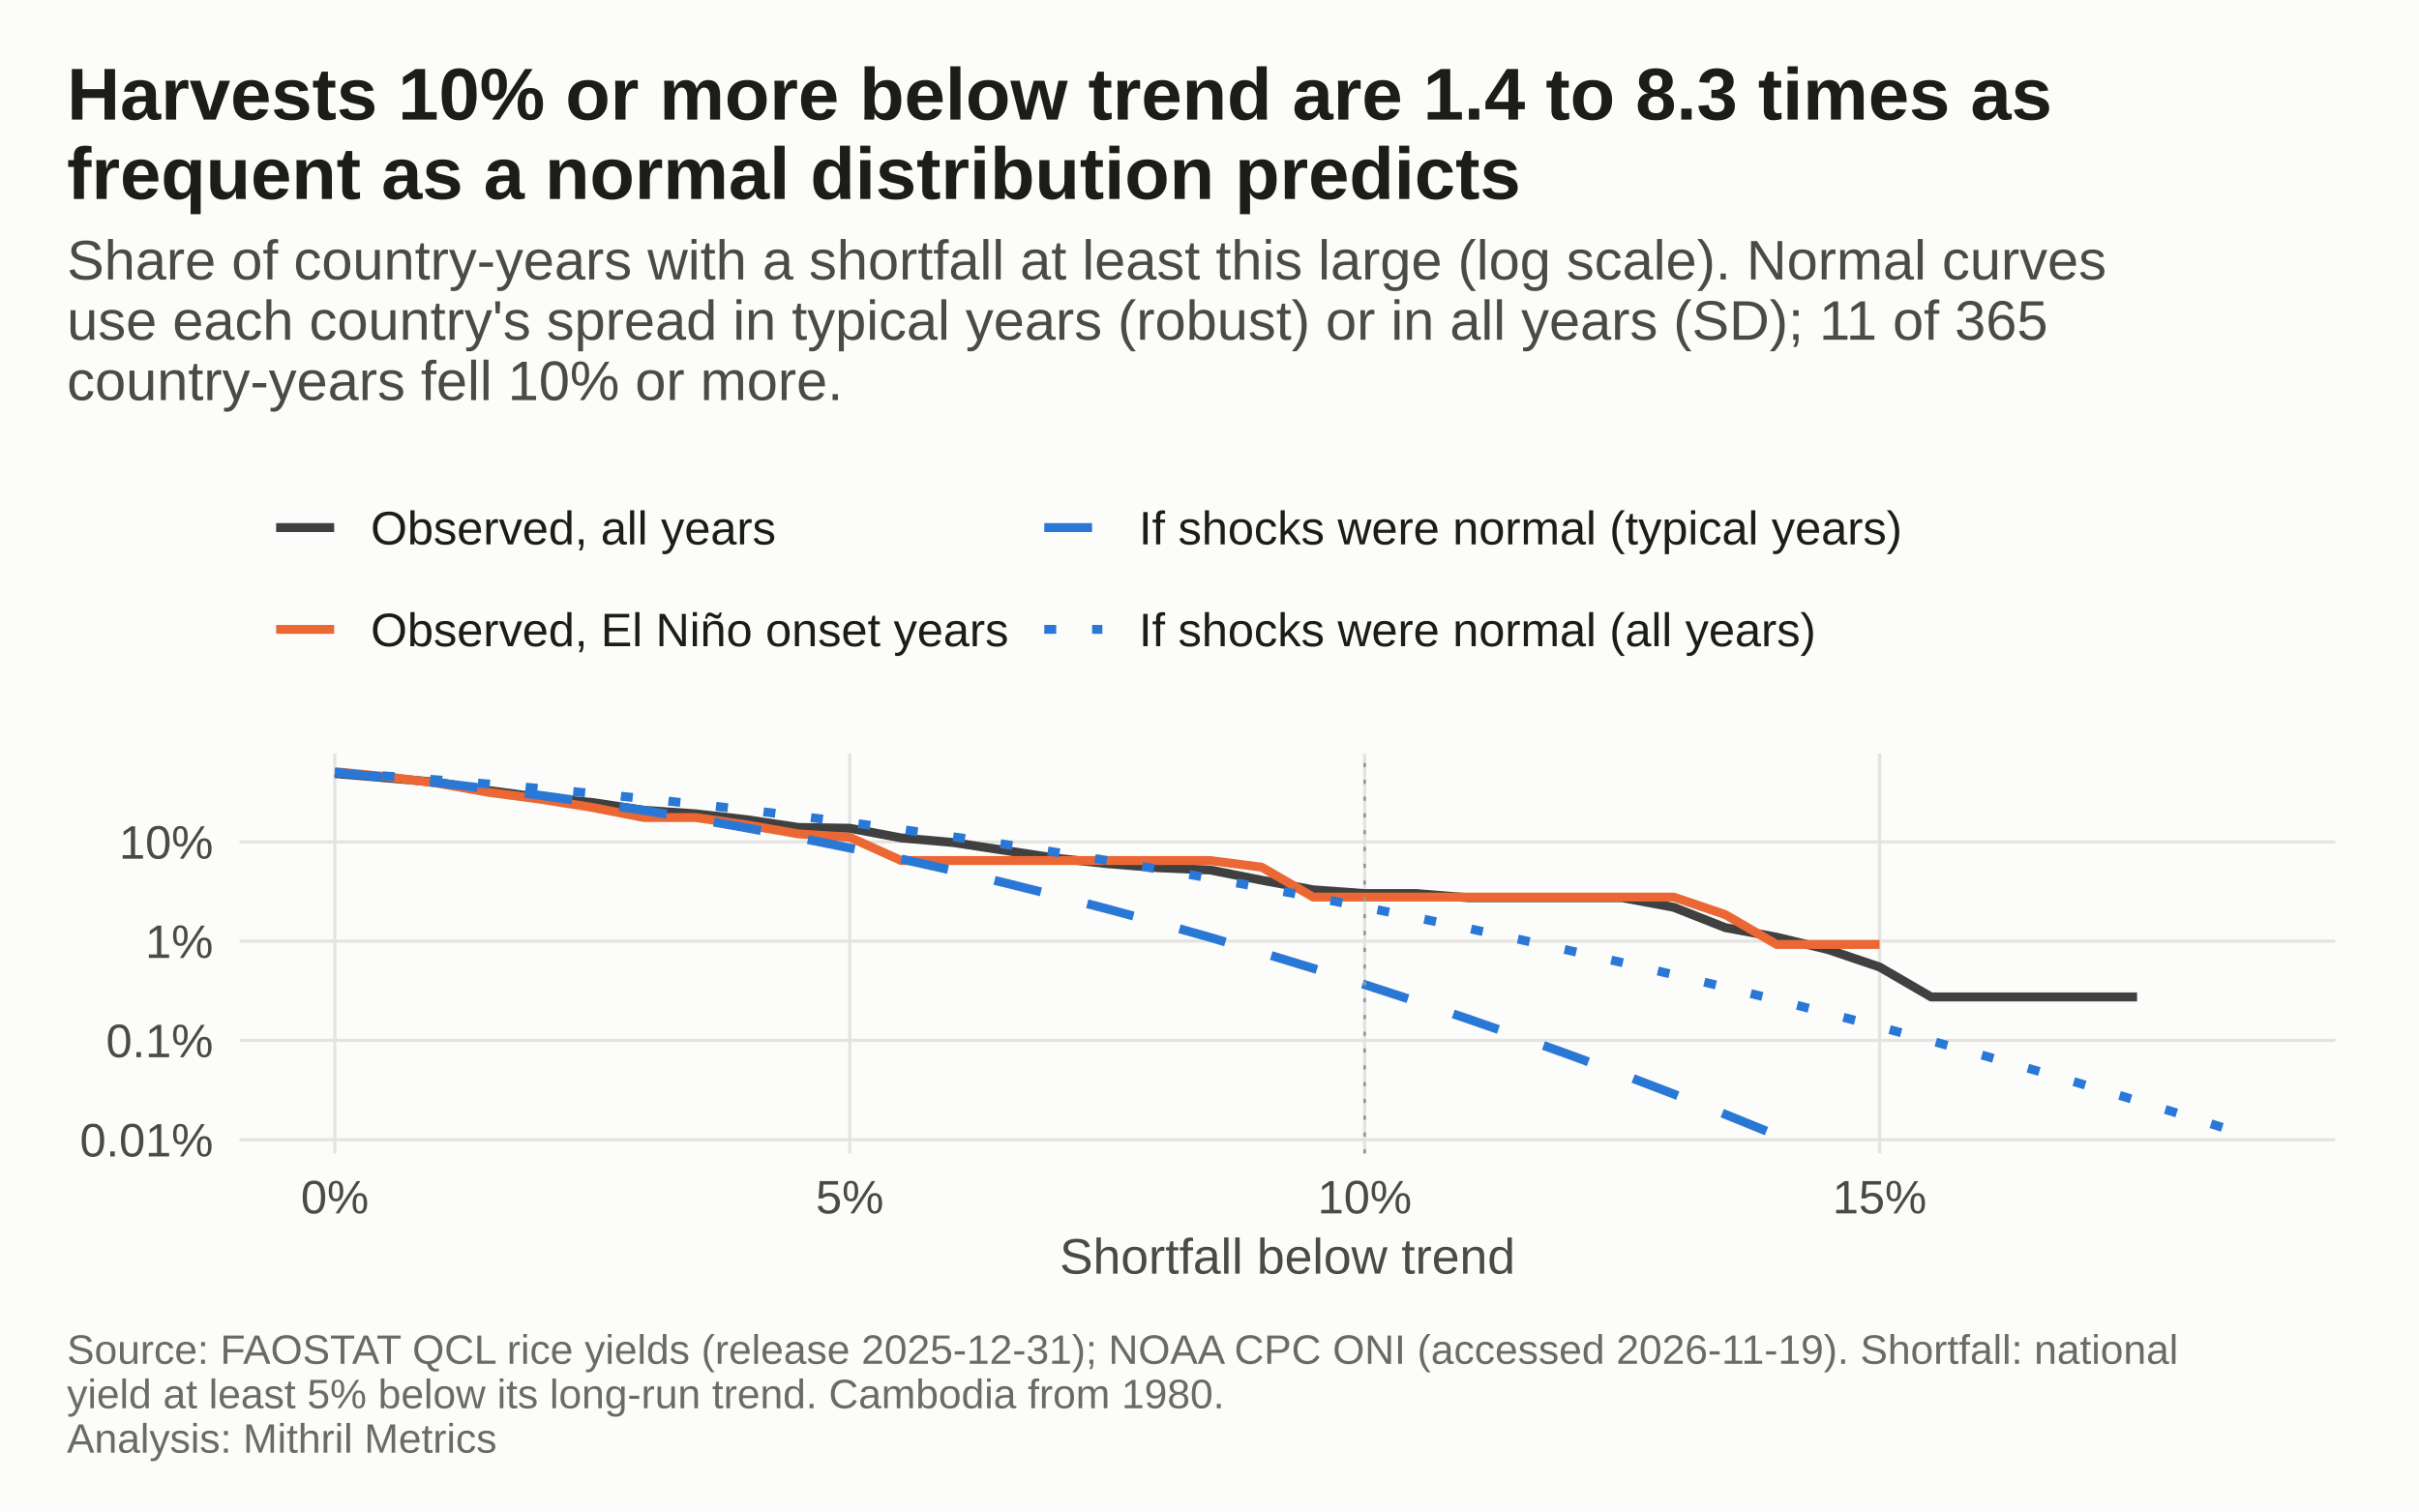
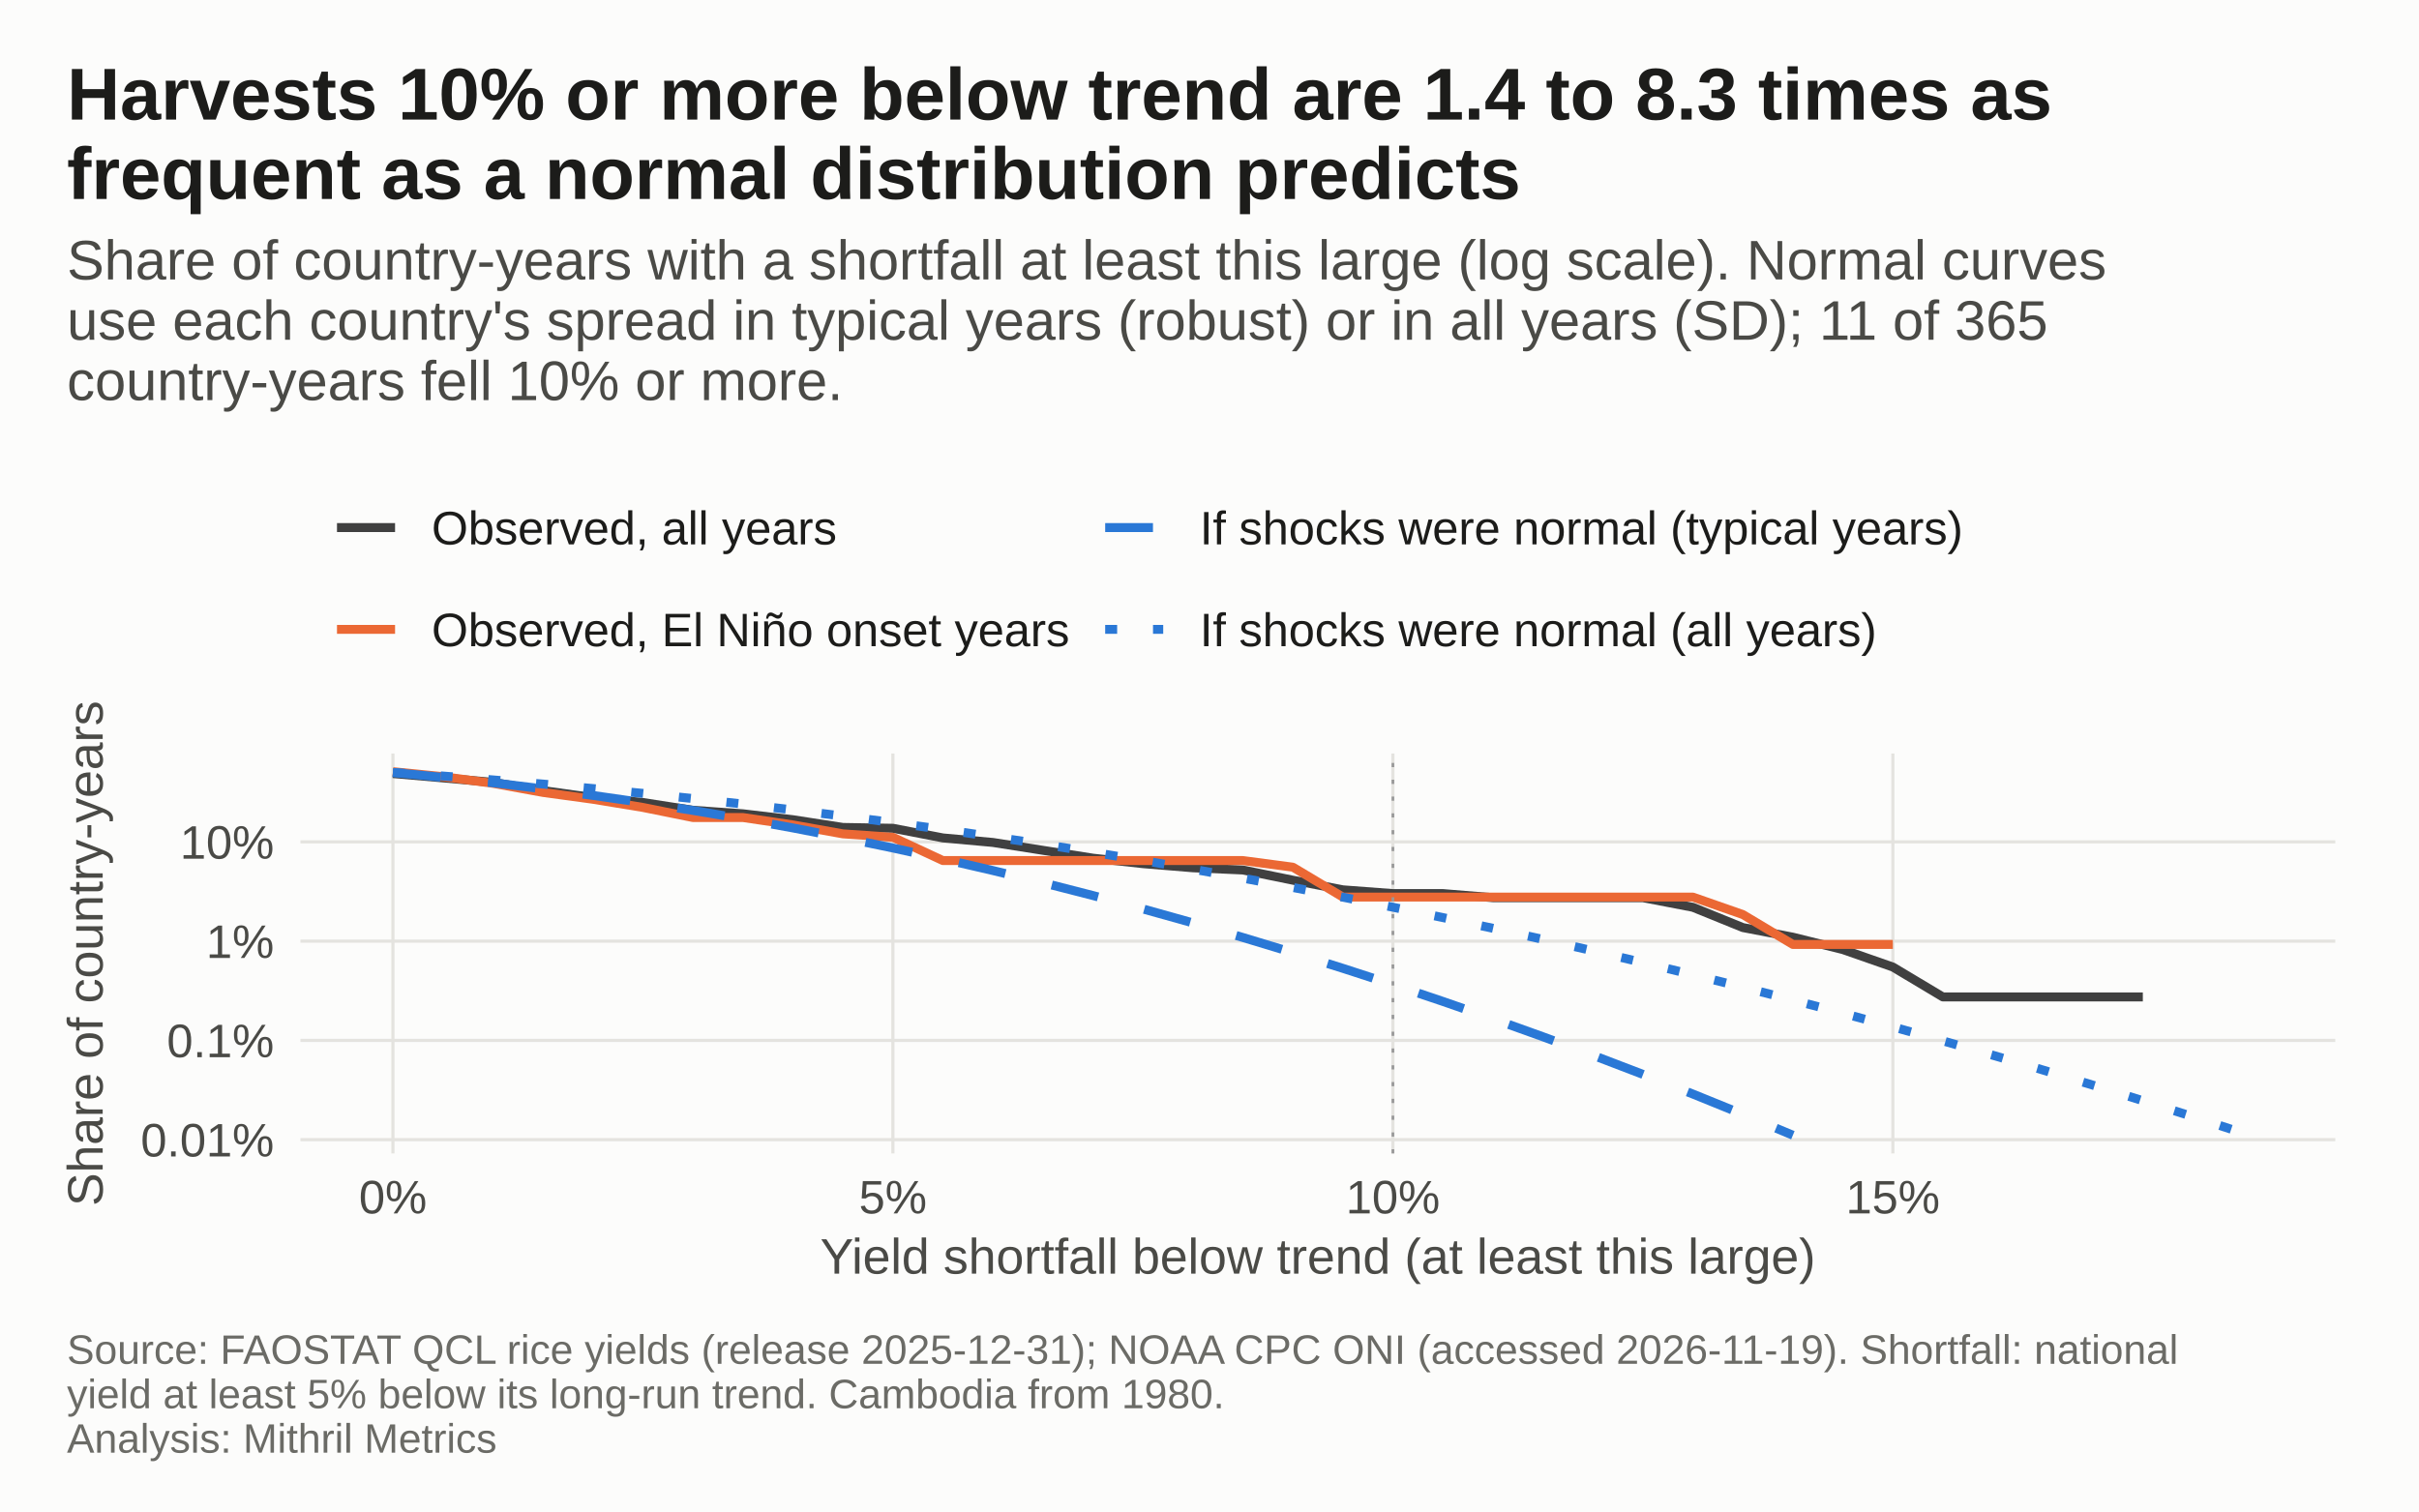
<svg xmlns="http://www.w3.org/2000/svg" width="576.00pt" height="360.00pt" viewBox="0 0 576.00 360.00">
  <g class="svglite">
    <defs>
      <style type="text/css">
    .svglite line, .svglite polyline, .svglite polygon, .svglite path, .svglite rect, .svglite circle {
      fill: none;
      stroke: #000000;
      stroke-linecap: round;
      stroke-linejoin: round;
      stroke-miterlimit: 10.00;
    }
    .svglite text {
      white-space: pre;
    }
    .svglite g.glyphgroup path {
      fill: inherit;
      stroke: none;
    }
  </style>
    </defs>
    <rect width="100%" height="100%" style="stroke: none; fill: #FCFCFB;" />
    <defs>
      <clipPath id="cpMC4wMHw1NzYuMDB8MC4wMHwzNjAuMDA=">
        <rect x="0.00" y="0.00" width="576.00" height="360.00" />
      </clipPath>
    </defs>
    <g clip-path="url(#cpMC4wMHw1NzYuMDB8MC4wMHwzNjAuMDA=)">
      <rect x="0.00" y="0.00" width="576.00" height="360.00" style="stroke-width: 1.36; stroke: none; fill: #FCFCFB;" />
    </g>
    <defs>
-       <clipPath id="cpNTcuMDR8NTU2LjA3fDE3OS40NnwyNzQuNzE=">
-         <rect x="57.04" y="179.46" width="499.03" height="95.25" />
+       <clipPath id="cpNzEuNTR8NTU2LjA3fDE3OS40NnwyNzQuNzE=">
+         <rect x="71.54" y="179.46" width="484.53" height="95.25" />
      </clipPath>
    </defs>
-     <g clip-path="url(#cpNTcuMDR8NTU2LjA3fDE3OS40NnwyNzQuNzE=)">
-       <polyline points="57.04,271.43 556.07,271.43 " style="stroke-width: 0.75; stroke: #E4E3DF; stroke-linecap: butt;" />
-       <polyline points="57.04,247.79 556.07,247.79 " style="stroke-width: 0.75; stroke: #E4E3DF; stroke-linecap: butt;" />
-       <polyline points="57.04,224.15 556.07,224.15 " style="stroke-width: 0.75; stroke: #E4E3DF; stroke-linecap: butt;" />
-       <polyline points="57.04,200.51 556.07,200.51 " style="stroke-width: 0.75; stroke: #E4E3DF; stroke-linecap: butt;" />
-       <polyline points="79.73,274.71 79.73,179.46 " style="stroke-width: 0.75; stroke: #E4E3DF; stroke-linecap: butt;" />
-       <polyline points="202.34,274.71 202.34,179.46 " style="stroke-width: 0.75; stroke: #E4E3DF; stroke-linecap: butt;" />
-       <polyline points="324.95,274.71 324.95,179.46 " style="stroke-width: 0.75; stroke: #E4E3DF; stroke-linecap: butt;" />
-       <polyline points="447.56,274.71 447.56,179.46 " style="stroke-width: 0.75; stroke: #E4E3DF; stroke-linecap: butt;" />
-       <polyline points="79.73,184.24 91.99,185.27 104.25,186.34 116.51,188.29 128.77,189.95 141.03,191.13 153.30,192.98 165.56,193.82 177.82,195.23 190.08,197.07 202.34,197.27 214.60,199.57 226.86,200.65 239.12,202.52 251.38,204.39 263.65,205.70 275.91,206.68 288.17,207.21 300.43,209.64 312.69,211.93 324.95,212.82 337.21,212.82 349.47,213.80 361.74,213.80 374.00,213.80 386.26,213.80 398.52,216.09 410.78,220.92 423.04,223.21 435.30,226.16 447.56,230.32 459.82,237.44 472.09,237.44 484.35,237.44 496.61,237.44 508.87,237.44 " style="stroke-width: 2.13; stroke: #404040; stroke-linecap: butt;" />
-       <polyline points="79.73,183.79 91.99,184.98 104.25,186.56 116.51,188.73 128.77,190.36 141.03,192.31 153.30,194.71 165.56,194.71 177.82,196.47 190.08,198.60 202.34,199.42 214.60,204.96 226.86,204.96 239.12,204.96 251.38,204.96 263.65,204.96 275.91,204.96 288.17,204.96 300.43,206.54 312.69,213.66 324.95,213.66 337.21,213.66 349.47,213.66 361.74,213.66 374.00,213.66 386.26,213.66 398.52,213.66 410.78,217.82 423.04,224.94 435.30,224.94 447.56,224.94 " style="stroke-width: 2.13; stroke: #EB6834; stroke-linecap: butt;" />
-       <polyline points="79.73,183.98 91.99,185.15 104.25,186.44 116.51,187.88 128.77,189.45 141.03,191.16 153.30,193.02 165.56,195.03 177.82,197.19 190.08,199.51 202.34,201.97 214.60,204.58 226.86,207.34 239.12,210.24 251.38,213.29 263.65,216.48 275.91,219.81 288.17,223.28 300.43,226.89 312.69,230.63 324.95,234.50 337.21,238.51 349.47,242.65 361.74,246.92 374.00,251.33 386.26,255.88 398.52,260.57 410.78,265.40 423.04,270.38 " style="stroke-width: 2.13; stroke: #2A78D6; stroke-dasharray: 11.38,11.38; stroke-linecap: butt;" />
-       <polyline points="79.73,183.98 91.99,184.83 104.25,185.75 116.51,186.74 128.77,187.81 141.03,188.96 153.30,190.19 165.56,191.50 177.82,192.89 190.08,194.36 202.34,195.91 214.60,197.55 226.86,199.28 239.12,201.08 251.38,202.98 263.65,204.95 275.91,207.01 288.17,209.15 300.43,211.37 312.69,213.68 324.95,216.07 337.21,218.54 349.47,221.09 361.74,223.73 374.00,226.45 386.26,229.26 398.52,232.15 410.78,235.12 423.04,238.18 435.30,241.33 447.56,244.57 459.82,247.90 472.09,251.33 484.35,254.84 496.61,258.45 508.87,262.16 521.13,265.96 533.39,269.86 " style="stroke-width: 2.13; stroke: #2A78D6; stroke-dasharray: 2.85,8.54; stroke-linecap: butt;" />
-       <line x1="324.95" y1="274.71" x2="324.95" y2="179.46" style="stroke-width: 0.64; stroke: #999999; stroke-dasharray: 1.00,3.00; stroke-linecap: butt;" />
+     <g clip-path="url(#cpNzEuNTR8NTU2LjA3fDE3OS40NnwyNzQuNzE=)">
+       <polyline points="71.54,271.43 556.07,271.43 " style="stroke-width: 0.75; stroke: #E4E3DF; stroke-linecap: butt;" />
+       <polyline points="71.54,247.79 556.07,247.79 " style="stroke-width: 0.75; stroke: #E4E3DF; stroke-linecap: butt;" />
+       <polyline points="71.54,224.15 556.07,224.15 " style="stroke-width: 0.75; stroke: #E4E3DF; stroke-linecap: butt;" />
+       <polyline points="71.54,200.51 556.07,200.51 " style="stroke-width: 0.75; stroke: #E4E3DF; stroke-linecap: butt;" />
+       <polyline points="93.56,274.71 93.56,179.46 " style="stroke-width: 0.75; stroke: #E4E3DF; stroke-linecap: butt;" />
+       <polyline points="212.61,274.71 212.61,179.46 " style="stroke-width: 0.75; stroke: #E4E3DF; stroke-linecap: butt;" />
+       <polyline points="331.67,274.71 331.67,179.46 " style="stroke-width: 0.75; stroke: #E4E3DF; stroke-linecap: butt;" />
+       <polyline points="450.72,274.71 450.72,179.46 " style="stroke-width: 0.75; stroke: #E4E3DF; stroke-linecap: butt;" />
+       <polyline points="93.56,184.24 105.47,185.27 117.37,186.34 129.28,188.29 141.18,189.95 153.09,191.13 164.99,192.98 176.90,193.82 188.80,195.23 200.71,197.07 212.61,197.27 224.52,199.57 236.43,200.65 248.33,202.52 260.24,204.39 272.14,205.70 284.05,206.68 295.95,207.21 307.86,209.64 319.76,211.93 331.67,212.82 343.57,212.82 355.48,213.80 367.38,213.80 379.29,213.80 391.19,213.80 403.10,216.09 415.00,220.92 426.91,223.21 438.81,226.16 450.72,230.32 462.62,237.44 474.53,237.44 486.43,237.44 498.34,237.44 510.24,237.44 " style="stroke-width: 2.13; stroke: #404040; stroke-linecap: butt;" />
+       <polyline points="93.56,183.79 105.47,184.98 117.37,186.56 129.28,188.73 141.18,190.36 153.09,192.31 164.99,194.71 176.90,194.71 188.80,196.47 200.71,198.60 212.61,199.42 224.52,204.96 236.43,204.96 248.33,204.96 260.24,204.96 272.14,204.96 284.05,204.96 295.95,204.96 307.86,206.54 319.76,213.66 331.67,213.66 343.57,213.66 355.48,213.66 367.38,213.66 379.29,213.66 391.19,213.66 403.10,213.66 415.00,217.82 426.91,224.94 438.81,224.94 450.72,224.94 " style="stroke-width: 2.13; stroke: #EB6834; stroke-linecap: butt;" />
+       <polyline points="93.56,183.98 105.47,185.15 117.37,186.44 129.28,187.88 141.18,189.45 153.09,191.16 164.99,193.02 176.90,195.03 188.80,197.19 200.71,199.51 212.61,201.97 224.52,204.58 236.43,207.34 248.33,210.24 260.24,213.29 272.14,216.48 284.05,219.81 295.95,223.28 307.86,226.89 319.76,230.63 331.67,234.50 343.57,238.51 355.48,242.65 367.38,246.92 379.29,251.33 391.19,255.88 403.10,260.57 415.00,265.40 426.91,270.38 " style="stroke-width: 2.13; stroke: #2A78D6; stroke-dasharray: 11.38,11.38; stroke-linecap: butt;" />
+       <polyline points="93.56,183.98 105.47,184.83 117.37,185.75 129.28,186.74 141.18,187.81 153.09,188.96 164.99,190.19 176.90,191.50 188.80,192.89 200.71,194.36 212.61,195.91 224.52,197.55 236.43,199.28 248.33,201.08 260.24,202.98 272.14,204.95 284.05,207.01 295.95,209.15 307.86,211.37 319.76,213.68 331.67,216.07 343.57,218.54 355.48,221.09 367.38,223.73 379.29,226.45 391.19,229.26 403.10,232.15 415.00,235.12 426.91,238.18 438.81,241.33 450.72,244.57 462.62,247.90 474.53,251.33 486.43,254.84 498.34,258.45 510.24,262.16 522.15,265.96 534.05,269.86 " style="stroke-width: 2.13; stroke: #2A78D6; stroke-dasharray: 2.85,8.54; stroke-linecap: butt;" />
+       <line x1="331.67" y1="274.71" x2="331.67" y2="179.46" style="stroke-width: 0.64; stroke: #999999; stroke-dasharray: 1.00,3.00; stroke-linecap: butt;" />
    </g>
    <g clip-path="url(#cpMC4wMHw1NzYuMDB8MC4wMHwzNjAuMDA=)">
-       <text x="50.77" y="275.44" text-anchor="end" style="font-size: 11.20px;fill: #4A4A46; font-family: &quot;Arial&quot;;" textLength="34.83px" lengthAdjust="spacingAndGlyphs"> 0.01%</text>
-       <text x="50.77" y="251.79" text-anchor="end" style="font-size: 11.20px;fill: #4A4A46; font-family: &quot;Arial&quot;;" textLength="28.61px" lengthAdjust="spacingAndGlyphs"> 0.1%</text>
-       <text x="50.77" y="228.15" text-anchor="end" style="font-size: 11.20px;fill: #4A4A46; font-family: &quot;Arial&quot;;" textLength="19.28px" lengthAdjust="spacingAndGlyphs"> 1%</text>
-       <text x="50.77" y="204.51" text-anchor="end" style="font-size: 11.20px;fill: #4A4A46; font-family: &quot;Arial&quot;;" textLength="22.39px" lengthAdjust="spacingAndGlyphs">10%</text>
-       <text x="79.73" y="289.00" text-anchor="middle" style="font-size: 11.20px;fill: #4A4A46; font-family: &quot;Arial&quot;;" textLength="16.17px" lengthAdjust="spacingAndGlyphs">0%</text>
-       <text x="202.34" y="289.00" text-anchor="middle" style="font-size: 11.20px;fill: #4A4A46; font-family: &quot;Arial&quot;;" textLength="16.17px" lengthAdjust="spacingAndGlyphs">5%</text>
-       <text x="324.95" y="289.00" text-anchor="middle" style="font-size: 11.20px;fill: #4A4A46; font-family: &quot;Arial&quot;;" textLength="22.39px" lengthAdjust="spacingAndGlyphs">10%</text>
-       <text x="447.56" y="289.00" text-anchor="middle" style="font-size: 11.20px;fill: #4A4A46; font-family: &quot;Arial&quot;;" textLength="22.39px" lengthAdjust="spacingAndGlyphs">15%</text>
-       <text x="306.56" y="303.35" text-anchor="middle" style="font-size: 11.90px;fill: #4A4A46; font-family: &quot;Arial&quot;;" textLength="108.33px" lengthAdjust="spacingAndGlyphs">Shortfall below trend</text>
-       <line x1="65.75" y1="125.65" x2="79.57" y2="125.65" style="stroke-width: 2.13; stroke: #404040; stroke-linecap: butt;" />
-       <line x1="65.75" y1="149.90" x2="79.57" y2="149.90" style="stroke-width: 2.13; stroke: #EB6834; stroke-linecap: butt;" />
-       <line x1="248.66" y1="125.65" x2="262.49" y2="125.65" style="stroke-width: 2.13; stroke: #2A78D6; stroke-dasharray: 11.38,11.38; stroke-linecap: butt;" />
-       <line x1="248.66" y1="149.90" x2="262.49" y2="149.90" style="stroke-width: 2.13; stroke: #2A78D6; stroke-dasharray: 2.85,8.54; stroke-linecap: butt;" />
-       <text x="88.27" y="129.66" style="font-size: 11.20px;fill: #1C1C1A; font-family: &quot;Arial&quot;;" textLength="96.34px" lengthAdjust="spacingAndGlyphs">Observed, all years</text>
-       <text x="88.27" y="153.91" style="font-size: 11.20px;fill: #1C1C1A; font-family: &quot;Arial&quot;;" textLength="151.69px" lengthAdjust="spacingAndGlyphs">Observed, El Niño onset years</text>
-       <text x="271.19" y="129.66" style="font-size: 11.20px;fill: #1C1C1A; font-family: &quot;Arial&quot;;" textLength="181.47px" lengthAdjust="spacingAndGlyphs">If shocks were normal (typical years)</text>
-       <text x="271.19" y="153.91" style="font-size: 11.20px;fill: #1C1C1A; font-family: &quot;Arial&quot;;" textLength="160.95px" lengthAdjust="spacingAndGlyphs">If shocks were normal (all years)</text>
+       <text x="65.26" y="275.44" text-anchor="end" style="font-size: 11.20px;fill: #4A4A46; font-family: &quot;Arial&quot;;" textLength="34.83px" lengthAdjust="spacingAndGlyphs"> 0.01%</text>
+       <text x="65.26" y="251.79" text-anchor="end" style="font-size: 11.20px;fill: #4A4A46; font-family: &quot;Arial&quot;;" textLength="28.61px" lengthAdjust="spacingAndGlyphs"> 0.1%</text>
+       <text x="65.26" y="228.15" text-anchor="end" style="font-size: 11.20px;fill: #4A4A46; font-family: &quot;Arial&quot;;" textLength="19.28px" lengthAdjust="spacingAndGlyphs"> 1%</text>
+       <text x="65.26" y="204.51" text-anchor="end" style="font-size: 11.20px;fill: #4A4A46; font-family: &quot;Arial&quot;;" textLength="22.39px" lengthAdjust="spacingAndGlyphs">10%</text>
+       <text x="93.56" y="289.00" text-anchor="middle" style="font-size: 11.20px;fill: #4A4A46; font-family: &quot;Arial&quot;;" textLength="16.17px" lengthAdjust="spacingAndGlyphs">0%</text>
+       <text x="212.61" y="289.00" text-anchor="middle" style="font-size: 11.20px;fill: #4A4A46; font-family: &quot;Arial&quot;;" textLength="16.17px" lengthAdjust="spacingAndGlyphs">5%</text>
+       <text x="331.67" y="289.00" text-anchor="middle" style="font-size: 11.20px;fill: #4A4A46; font-family: &quot;Arial&quot;;" textLength="22.39px" lengthAdjust="spacingAndGlyphs">10%</text>
+       <text x="450.72" y="289.00" text-anchor="middle" style="font-size: 11.20px;fill: #4A4A46; font-family: &quot;Arial&quot;;" textLength="22.39px" lengthAdjust="spacingAndGlyphs">15%</text>
+       <text x="313.81" y="303.35" text-anchor="middle" style="font-size: 11.90px;fill: #4A4A46; font-family: &quot;Arial&quot;;" textLength="236.67px" lengthAdjust="spacingAndGlyphs">Yield shortfall below trend (at least this large)</text>
+       <text transform="translate(24.45,227.09) rotate(-90)" text-anchor="middle" style="font-size: 11.90px;fill: #4A4A46; font-family: &quot;Arial&quot;;" textLength="120.23px" lengthAdjust="spacingAndGlyphs">Share of country-years</text>
+       <line x1="80.24" y1="125.65" x2="94.07" y2="125.65" style="stroke-width: 2.13; stroke: #404040; stroke-linecap: butt;" />
+       <line x1="80.24" y1="149.90" x2="94.07" y2="149.90" style="stroke-width: 2.13; stroke: #EB6834; stroke-linecap: butt;" />
+       <line x1="263.16" y1="125.65" x2="276.98" y2="125.65" style="stroke-width: 2.13; stroke: #2A78D6; stroke-dasharray: 11.38,11.38; stroke-linecap: butt;" />
+       <line x1="263.16" y1="149.90" x2="276.98" y2="149.90" style="stroke-width: 2.13; stroke: #2A78D6; stroke-dasharray: 2.85,8.54; stroke-linecap: butt;" />
+       <text x="102.77" y="129.66" style="font-size: 11.20px;fill: #1C1C1A; font-family: &quot;Arial&quot;;" textLength="96.34px" lengthAdjust="spacingAndGlyphs">Observed, all years</text>
+       <text x="102.77" y="153.91" style="font-size: 11.20px;fill: #1C1C1A; font-family: &quot;Arial&quot;;" textLength="151.69px" lengthAdjust="spacingAndGlyphs">Observed, El Niño onset years</text>
+       <text x="285.68" y="129.66" style="font-size: 11.20px;fill: #1C1C1A; font-family: &quot;Arial&quot;;" textLength="181.47px" lengthAdjust="spacingAndGlyphs">If shocks were normal (typical years)</text>
+       <text x="285.68" y="153.91" style="font-size: 11.20px;fill: #1C1C1A; font-family: &quot;Arial&quot;;" textLength="160.95px" lengthAdjust="spacingAndGlyphs">If shocks were normal (all years)</text>
      <text x="15.94" y="66.56" style="font-size: 13.30px;fill: #4A4A46; font-family: &quot;Arial&quot;;" textLength="485.30px" lengthAdjust="spacingAndGlyphs">Share of country-years with a shortfall at least this large (log scale). Normal curves</text>
      <text x="15.94" y="80.92" style="font-size: 13.30px;fill: #4A4A46; font-family: &quot;Arial&quot;;" textLength="471.36px" lengthAdjust="spacingAndGlyphs">use each country's spread in typical years (robust) or in all years (SD); 11 of 365</text>
      <text x="15.94" y="95.29" style="font-size: 13.30px;fill: #4A4A46; font-family: &quot;Arial&quot;;" textLength="184.66px" lengthAdjust="spacingAndGlyphs">country-years fell 10% or more.</text>
      <text x="15.94" y="28.48" style="font-size: 17.50px; font-weight: bold;fill: #1C1C1A; font-family: &quot;Arial&quot;;" textLength="472.70px" lengthAdjust="spacingAndGlyphs">Harvests 10% or more below trend are 1.4 to 8.3 times as</text>
      <text x="15.94" y="47.38" style="font-size: 17.50px; font-weight: bold;fill: #1C1C1A; font-family: &quot;Arial&quot;;" textLength="346.14px" lengthAdjust="spacingAndGlyphs">frequent as a normal distribution predicts</text>
      <text x="15.94" y="324.82" style="font-size: 9.80px;fill: #6B6B66; font-family: &quot;Arial&quot;;" textLength="502.75px" lengthAdjust="spacingAndGlyphs">Source: FAOSTAT QCL rice yields (release 2025-12-31); NOAA CPC ONI (accessed 2026-11-19). Shortfall: national</text>
      <text x="15.94" y="335.40" style="font-size: 9.80px;fill: #6B6B66; font-family: &quot;Arial&quot;;" textLength="275.62px" lengthAdjust="spacingAndGlyphs">yield at least 5% below its long-run trend. Cambodia from 1980.</text>
      <text x="15.94" y="345.99" style="font-size: 9.80px;fill: #6B6B66; font-family: &quot;Arial&quot;;" textLength="102.34px" lengthAdjust="spacingAndGlyphs">Analysis: Mithril Metrics</text>
    </g>
  </g>
</svg>
